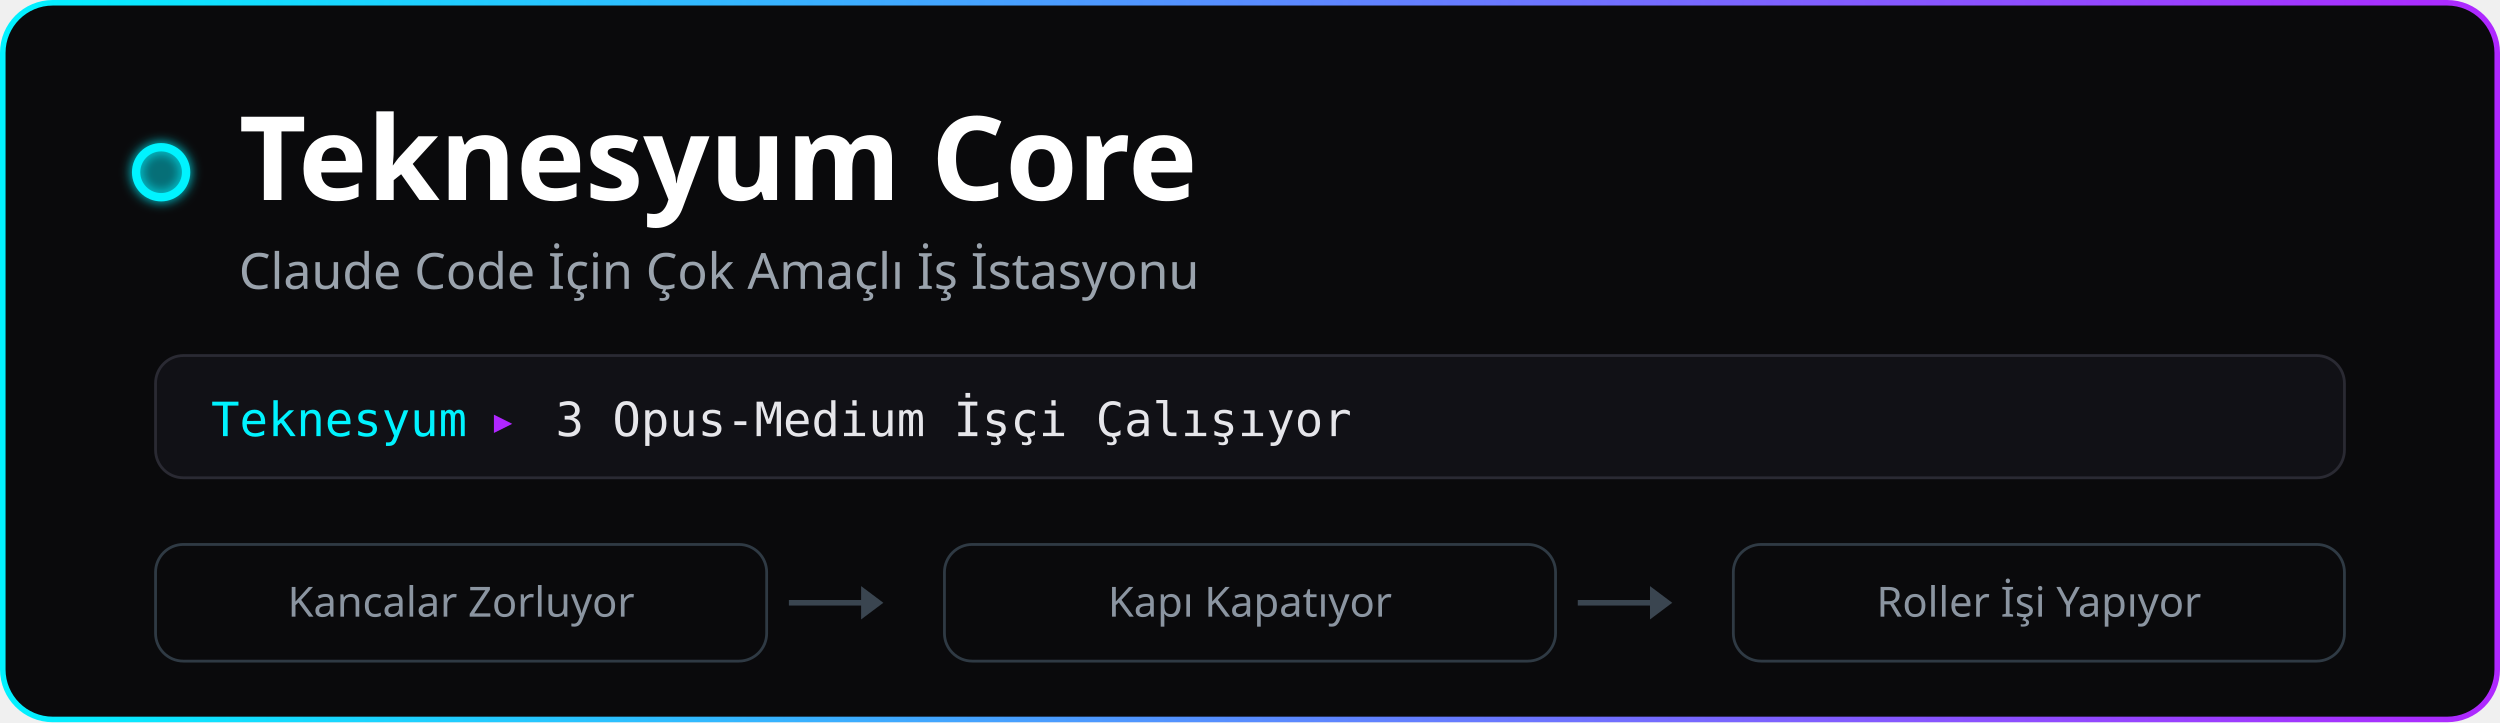
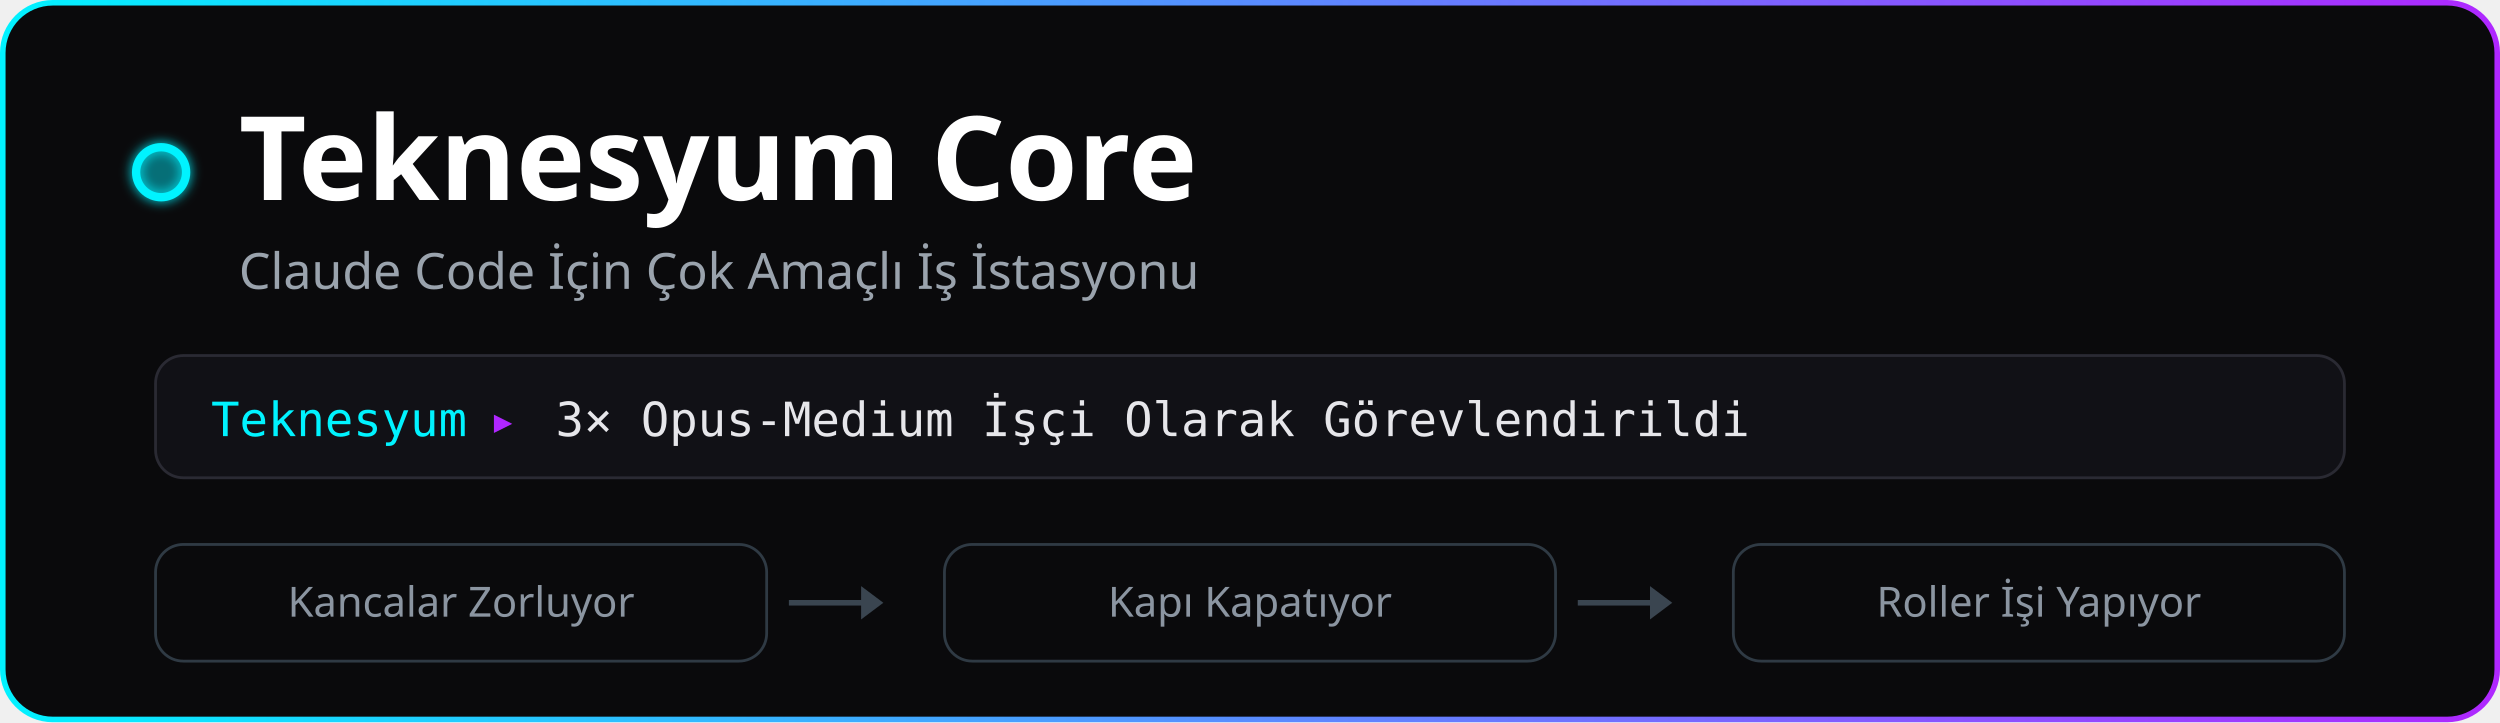
- <svg xmlns="http://www.w3.org/2000/svg" viewBox="0 0 900 260" width="900" height="260" role="img" aria-label="Teknesyum Core, Claude Code'da çok ajanlı iş için sözleşme kapısı. Adın altında eklentinin sohbete bastığı satır: Teknesyum, 3 Opus-Medium İşçi Çalışıyor. Onun altında birbirine bağlı üç aşama: kancalar zorluyor, kapı kapatıyor, roller işi yapıyor.">
+ <svg xmlns="http://www.w3.org/2000/svg" viewBox="0 0 900 260" width="900" height="260" role="img" aria-label="Teknesyum Core, Claude Code'da çok ajanlı iş için sözleşme kapısı. Adın altında eklentinin sohbete bastığı satır: Teknesyum, 3 Opus-Medium İşçi Olarak Görevlendirildi. Onun altında birbirine bağlı üç aşama: kancalar zorluyor, kapı kapatıyor, roller işi yapıyor.">
  <defs>
    <linearGradient id="bntr" x1="0" y1="0" x2="1" y2="0">
      <stop offset="0%" stop-color="#00f3ff" />
      <stop offset="100%" stop-color="#b026ff" />
    </linearGradient>
    <filter id="gbntr" x="-50%" y="-50%" width="200%" height="200%">
      <feGaussianBlur stdDeviation="2.2" result="b" />
      <feMerge>
        <feMergeNode in="b" />
        <feMergeNode in="SourceGraphic" />
      </feMerge>
    </filter>
  </defs>
  <rect x="1" y="1" width="898" height="258" rx="18" fill="#0a0a0c" stroke="url(#bntr)" stroke-width="2" />
  <g filter="url(#gbntr)">
    <circle cx="58" cy="62" r="9" fill="#00f3ff" fill-opacity="0.25" stroke="#00f3ff" stroke-width="3" />
  </g>
  <g font-family="Segoe UI, system-ui, sans-serif">
    <text x="86" y="72" fill="#ffffff" font-size="42" font-weight="700">Teknesyum Core</text>
    <text x="86" y="104" fill="#9aa3ad" font-size="18">Claude Code İçin Çok Amaçlı İş İstasyonu</text>
  </g>
  <rect x="56" y="128" width="788" height="44" rx="10" fill="#111116" stroke="#2a2a33" />
  <text x="76" y="157" font-family="Consolas, 'Cascadia Mono', monospace" font-size="17" fill="#00f3ff">Teknesyum</text>
  <text x="176" y="157" font-family="Consolas, 'Cascadia Mono', monospace" font-size="17" fill="#b026ff">▸</text>
-   <text x="200" y="157" font-family="Consolas, 'Cascadia Mono', monospace" font-size="17" fill="#e6e6ea">3 Opus-Medium İşçi Çalışıyor</text>
+   <text x="200" y="157" font-family="Consolas, 'Cascadia Mono', monospace" font-size="17" fill="#e6e6ea">3× Opus-Medium İşçi Olarak Görevlendirildi</text>
  <g font-family="Segoe UI, system-ui, sans-serif" font-size="15">
    <rect x="56" y="196" width="220" height="42" rx="10" fill="none" stroke="#2f3a44" />
    <text x="166" y="222" fill="#8b95a1" text-anchor="middle">Kancalar Zorluyor</text>
    <path d="M284 217 h32" stroke="#3a4550" stroke-width="2" />
    <path d="M310 211 l8 6 -8 6 z" fill="#3a4550" />
    <rect x="340" y="196" width="220" height="42" rx="10" fill="none" stroke="#2f3a44" />
    <text x="450" y="222" fill="#8b95a1" text-anchor="middle">Kapı Kapatıyor</text>
    <path d="M568 217 h32" stroke="#3a4550" stroke-width="2" />
    <path d="M594 211 l8 6 -8 6 z" fill="#3a4550" />
    <rect x="624" y="196" width="220" height="42" rx="10" fill="none" stroke="#2f3a44" />
    <text x="734" y="222" fill="#8b95a1" text-anchor="middle">Roller İşi Yapıyor</text>
  </g>
</svg>
